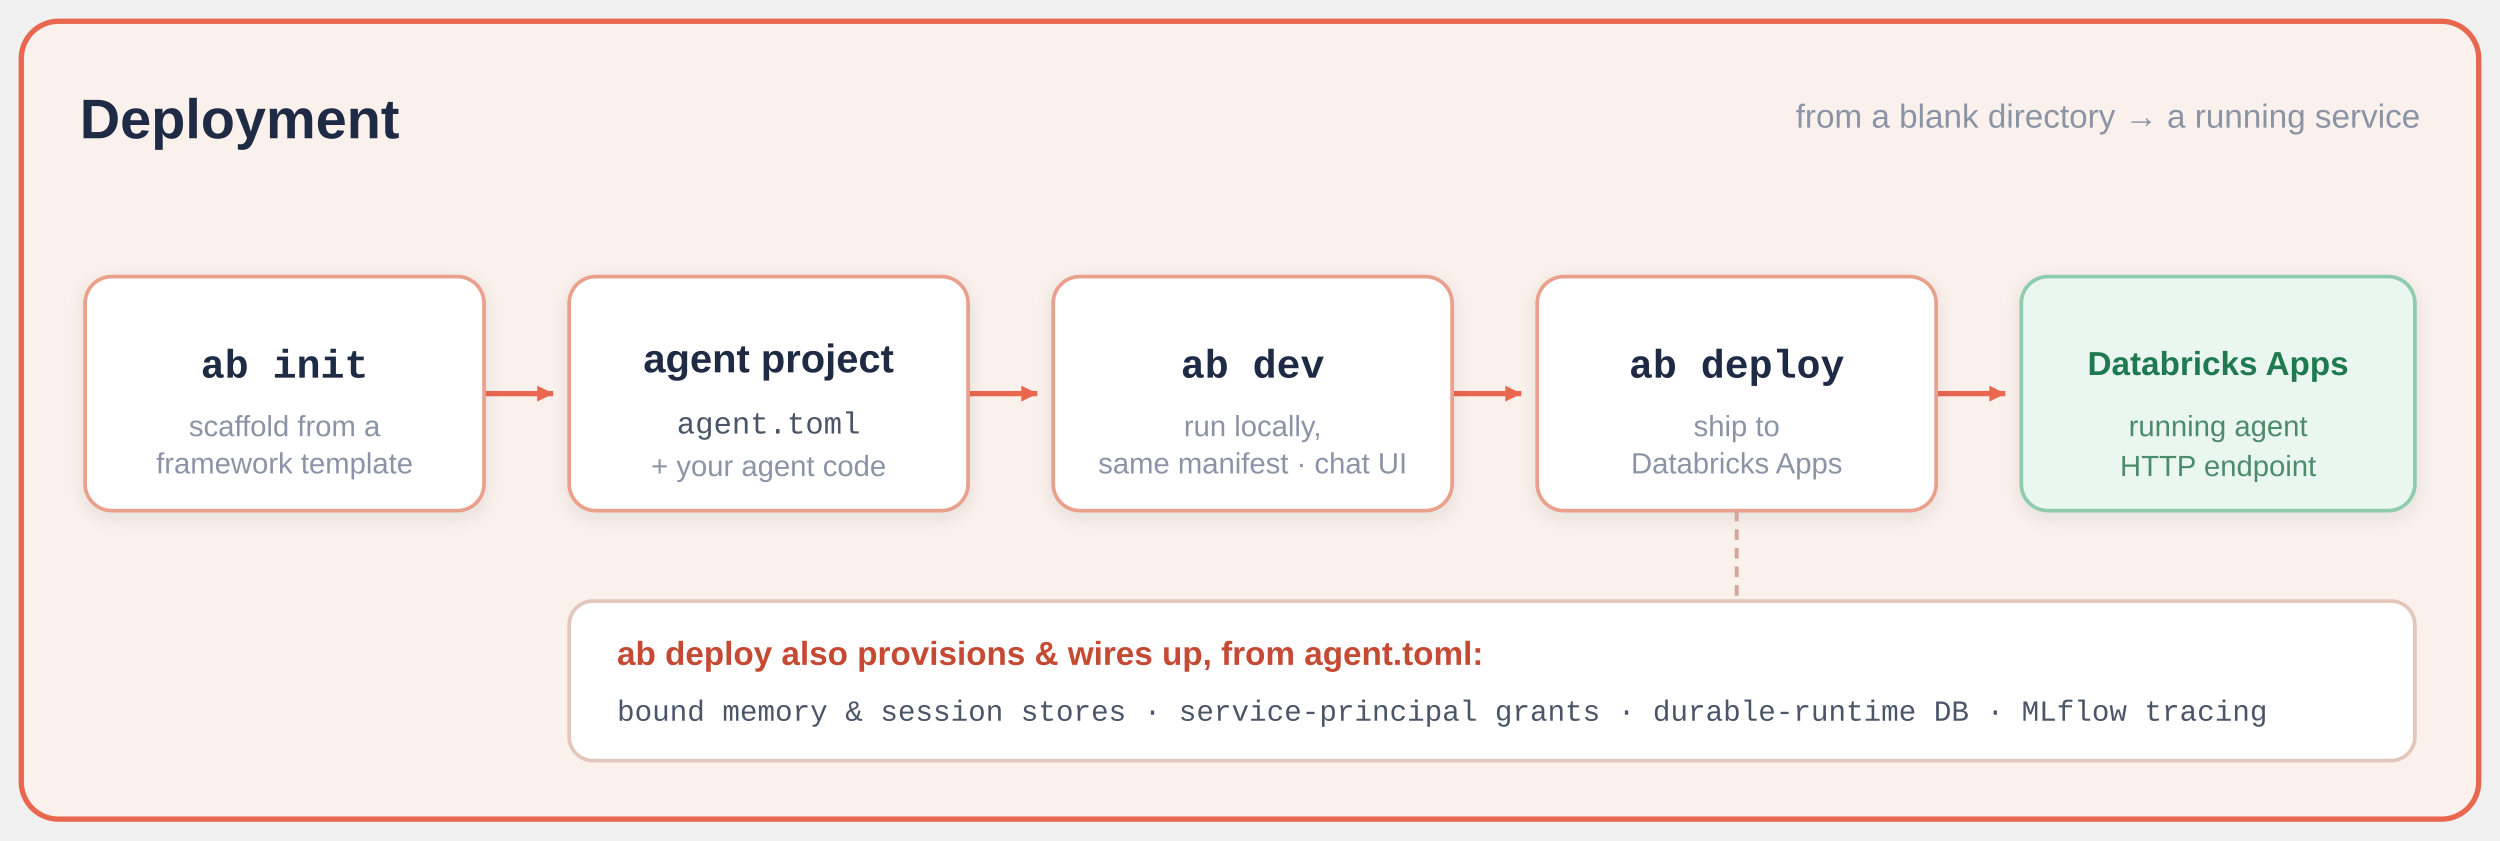
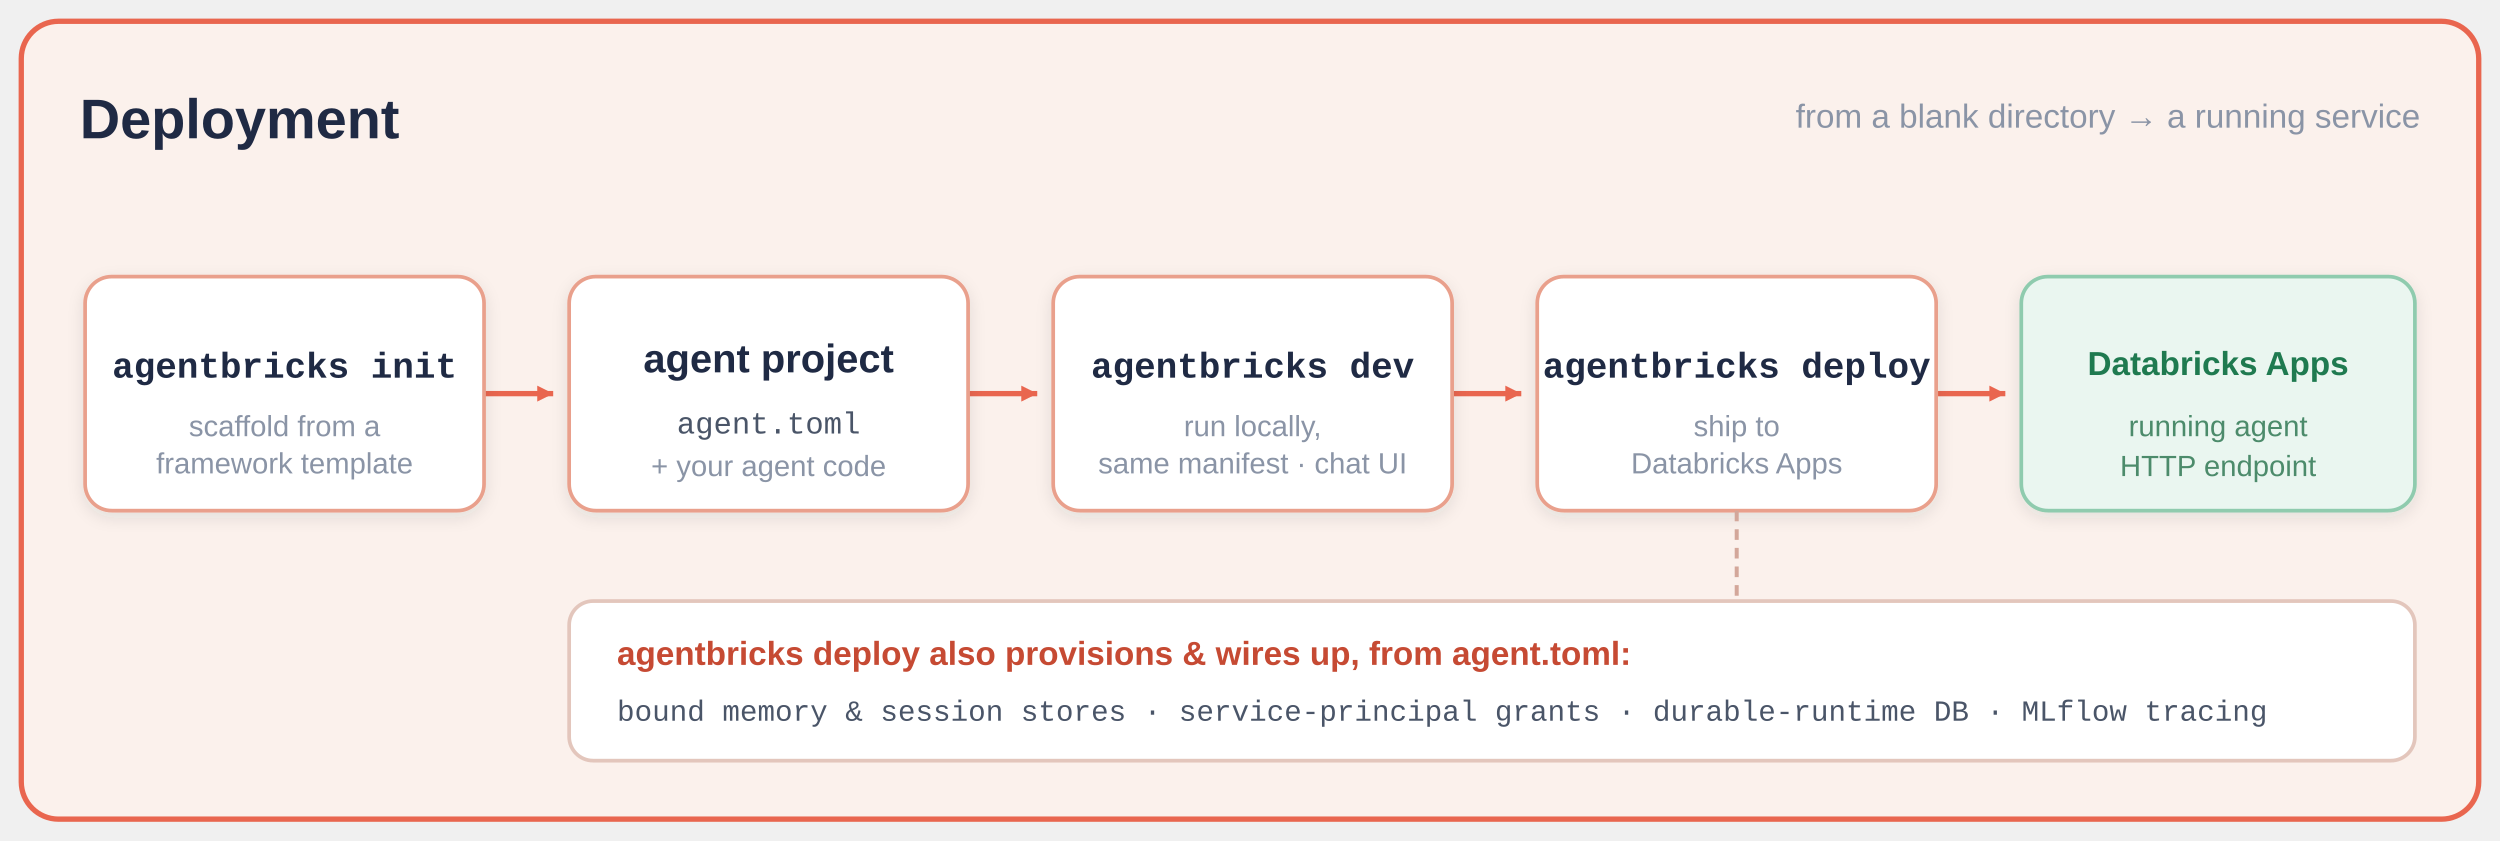
<svg xmlns="http://www.w3.org/2000/svg" width="940" height="316" viewBox="0 0 940 316" font-family="Liberation Sans, Arial, sans-serif">
  <defs>
    <filter id="soft" x="-20%" y="-20%" width="140%" height="140%">
      <feDropShadow dx="0" dy="2" stdDeviation="3" flood-color="#1F2A44" flood-opacity="0.10" />
    </filter>
    <marker id="arw" markerWidth="9" markerHeight="9" refX="6" refY="3" orient="auto" markerUnits="userSpaceOnUse">
      <path d="M0,0 L6,3 L0,6 Z" fill="#E9664F" />
    </marker>
  </defs>
  <rect x="8" y="8" width="924" height="300" rx="14" fill="#FBF1EC" stroke="#E9664F" stroke-width="2" />
  <text x="30" y="52" font-size="21" font-weight="bold" fill="#1F2A44">Deployment</text>
  <text x="910" y="48" font-size="12.5" text-anchor="end" fill="#8A94A6">from a blank directory → a running service</text>
  <line x1="182" y1="148" x2="208" y2="148" stroke="#E9664F" stroke-width="2" marker-end="url(#arw)" />
  <line x1="364" y1="148" x2="390" y2="148" stroke="#E9664F" stroke-width="2" marker-end="url(#arw)" />
  <line x1="546" y1="148" x2="572" y2="148" stroke="#E9664F" stroke-width="2" marker-end="url(#arw)" />
  <line x1="728" y1="148" x2="754" y2="148" stroke="#E9664F" stroke-width="2" marker-end="url(#arw)" />
  <rect x="32" y="104" width="150" height="88" rx="10" fill="#FFFFFF" stroke="#E9A08C" stroke-width="1.4" filter="url(#soft)" />
-   <text x="107" y="142" text-anchor="middle" font-size="15" font-weight="bold" font-family="Liberation Mono, monospace" fill="#1F2A44">ab init</text>
+   <text x="107" y="142" text-anchor="middle" font-size="13.5" font-weight="bold" font-family="Liberation Mono, monospace" fill="#1F2A44">agentbricks init</text>
  <text x="107" y="164" text-anchor="middle" font-size="11" fill="#8A94A6">scaffold from a</text>
  <text x="107" y="178" text-anchor="middle" font-size="11" fill="#8A94A6">framework template</text>
  <rect x="214" y="104" width="150" height="88" rx="10" fill="#FFFFFF" stroke="#E9A08C" stroke-width="1.4" filter="url(#soft)" />
  <text x="289" y="140" text-anchor="middle" font-size="15" font-weight="bold" fill="#1F2A44">agent project</text>
  <text x="289" y="163" text-anchor="middle" font-size="11.5" font-family="Liberation Mono, monospace" fill="#4A5568">agent.toml</text>
  <text x="289" y="179" text-anchor="middle" font-size="11" fill="#8A94A6">+ your agent code</text>
  <rect x="396" y="104" width="150" height="88" rx="10" fill="#FFFFFF" stroke="#E9A08C" stroke-width="1.4" filter="url(#soft)" />
-   <text x="471" y="142" text-anchor="middle" font-size="15" font-weight="bold" font-family="Liberation Mono, monospace" fill="#1F2A44">ab dev</text>
+   <text x="471" y="142" text-anchor="middle" font-size="13.5" font-weight="bold" font-family="Liberation Mono, monospace" fill="#1F2A44">agentbricks dev</text>
  <text x="471" y="164" text-anchor="middle" font-size="11" fill="#8A94A6">run locally,</text>
  <text x="471" y="178" text-anchor="middle" font-size="11" fill="#8A94A6">same manifest · chat UI</text>
  <rect x="578" y="104" width="150" height="88" rx="10" fill="#FFFFFF" stroke="#E9A08C" stroke-width="1.4" filter="url(#soft)" />
-   <text x="653" y="142" text-anchor="middle" font-size="15" font-weight="bold" font-family="Liberation Mono, monospace" fill="#1F2A44">ab deploy</text>
+   <text x="653" y="142" text-anchor="middle" font-size="13.5" font-weight="bold" font-family="Liberation Mono, monospace" fill="#1F2A44">agentbricks deploy</text>
  <text x="653" y="164" text-anchor="middle" font-size="11" fill="#8A94A6">ship to</text>
  <text x="653" y="178" text-anchor="middle" font-size="11" fill="#8A94A6">Databricks Apps</text>
  <rect x="760" y="104" width="148" height="88" rx="10" fill="#EAF6F0" stroke="#8FCBAE" stroke-width="1.4" filter="url(#soft)" />
  <text x="834" y="141" text-anchor="middle" font-size="12.5" font-weight="bold" fill="#1F7A50">Databricks Apps</text>
  <text x="834" y="164" text-anchor="middle" font-size="11" fill="#4C8B6B">running agent</text>
  <text x="834" y="179" text-anchor="middle" font-size="11" fill="#4C8B6B">HTTP endpoint</text>
  <line x1="653" y1="192" x2="653" y2="226" stroke="#D3A79A" stroke-width="1.5" stroke-dasharray="4 3" />
  <rect x="214" y="226" width="694" height="60" rx="9" fill="#FFFFFF" stroke="#E3C6BC" stroke-width="1.4" />
-   <text x="232" y="250" font-size="12.5" font-weight="bold" fill="#C64A33">ab deploy also provisions &amp; wires up, from agent.toml:</text>
+   <text x="232" y="250" font-size="12.5" font-weight="bold" fill="#C64A33">agentbricks deploy also provisions &amp; wires up, from agent.toml:</text>
  <text x="232" y="271" font-size="11" font-family="Liberation Mono, monospace" fill="#4A5568">bound memory &amp; session stores · service-principal grants · durable-runtime DB · MLflow tracing</text>
</svg>
